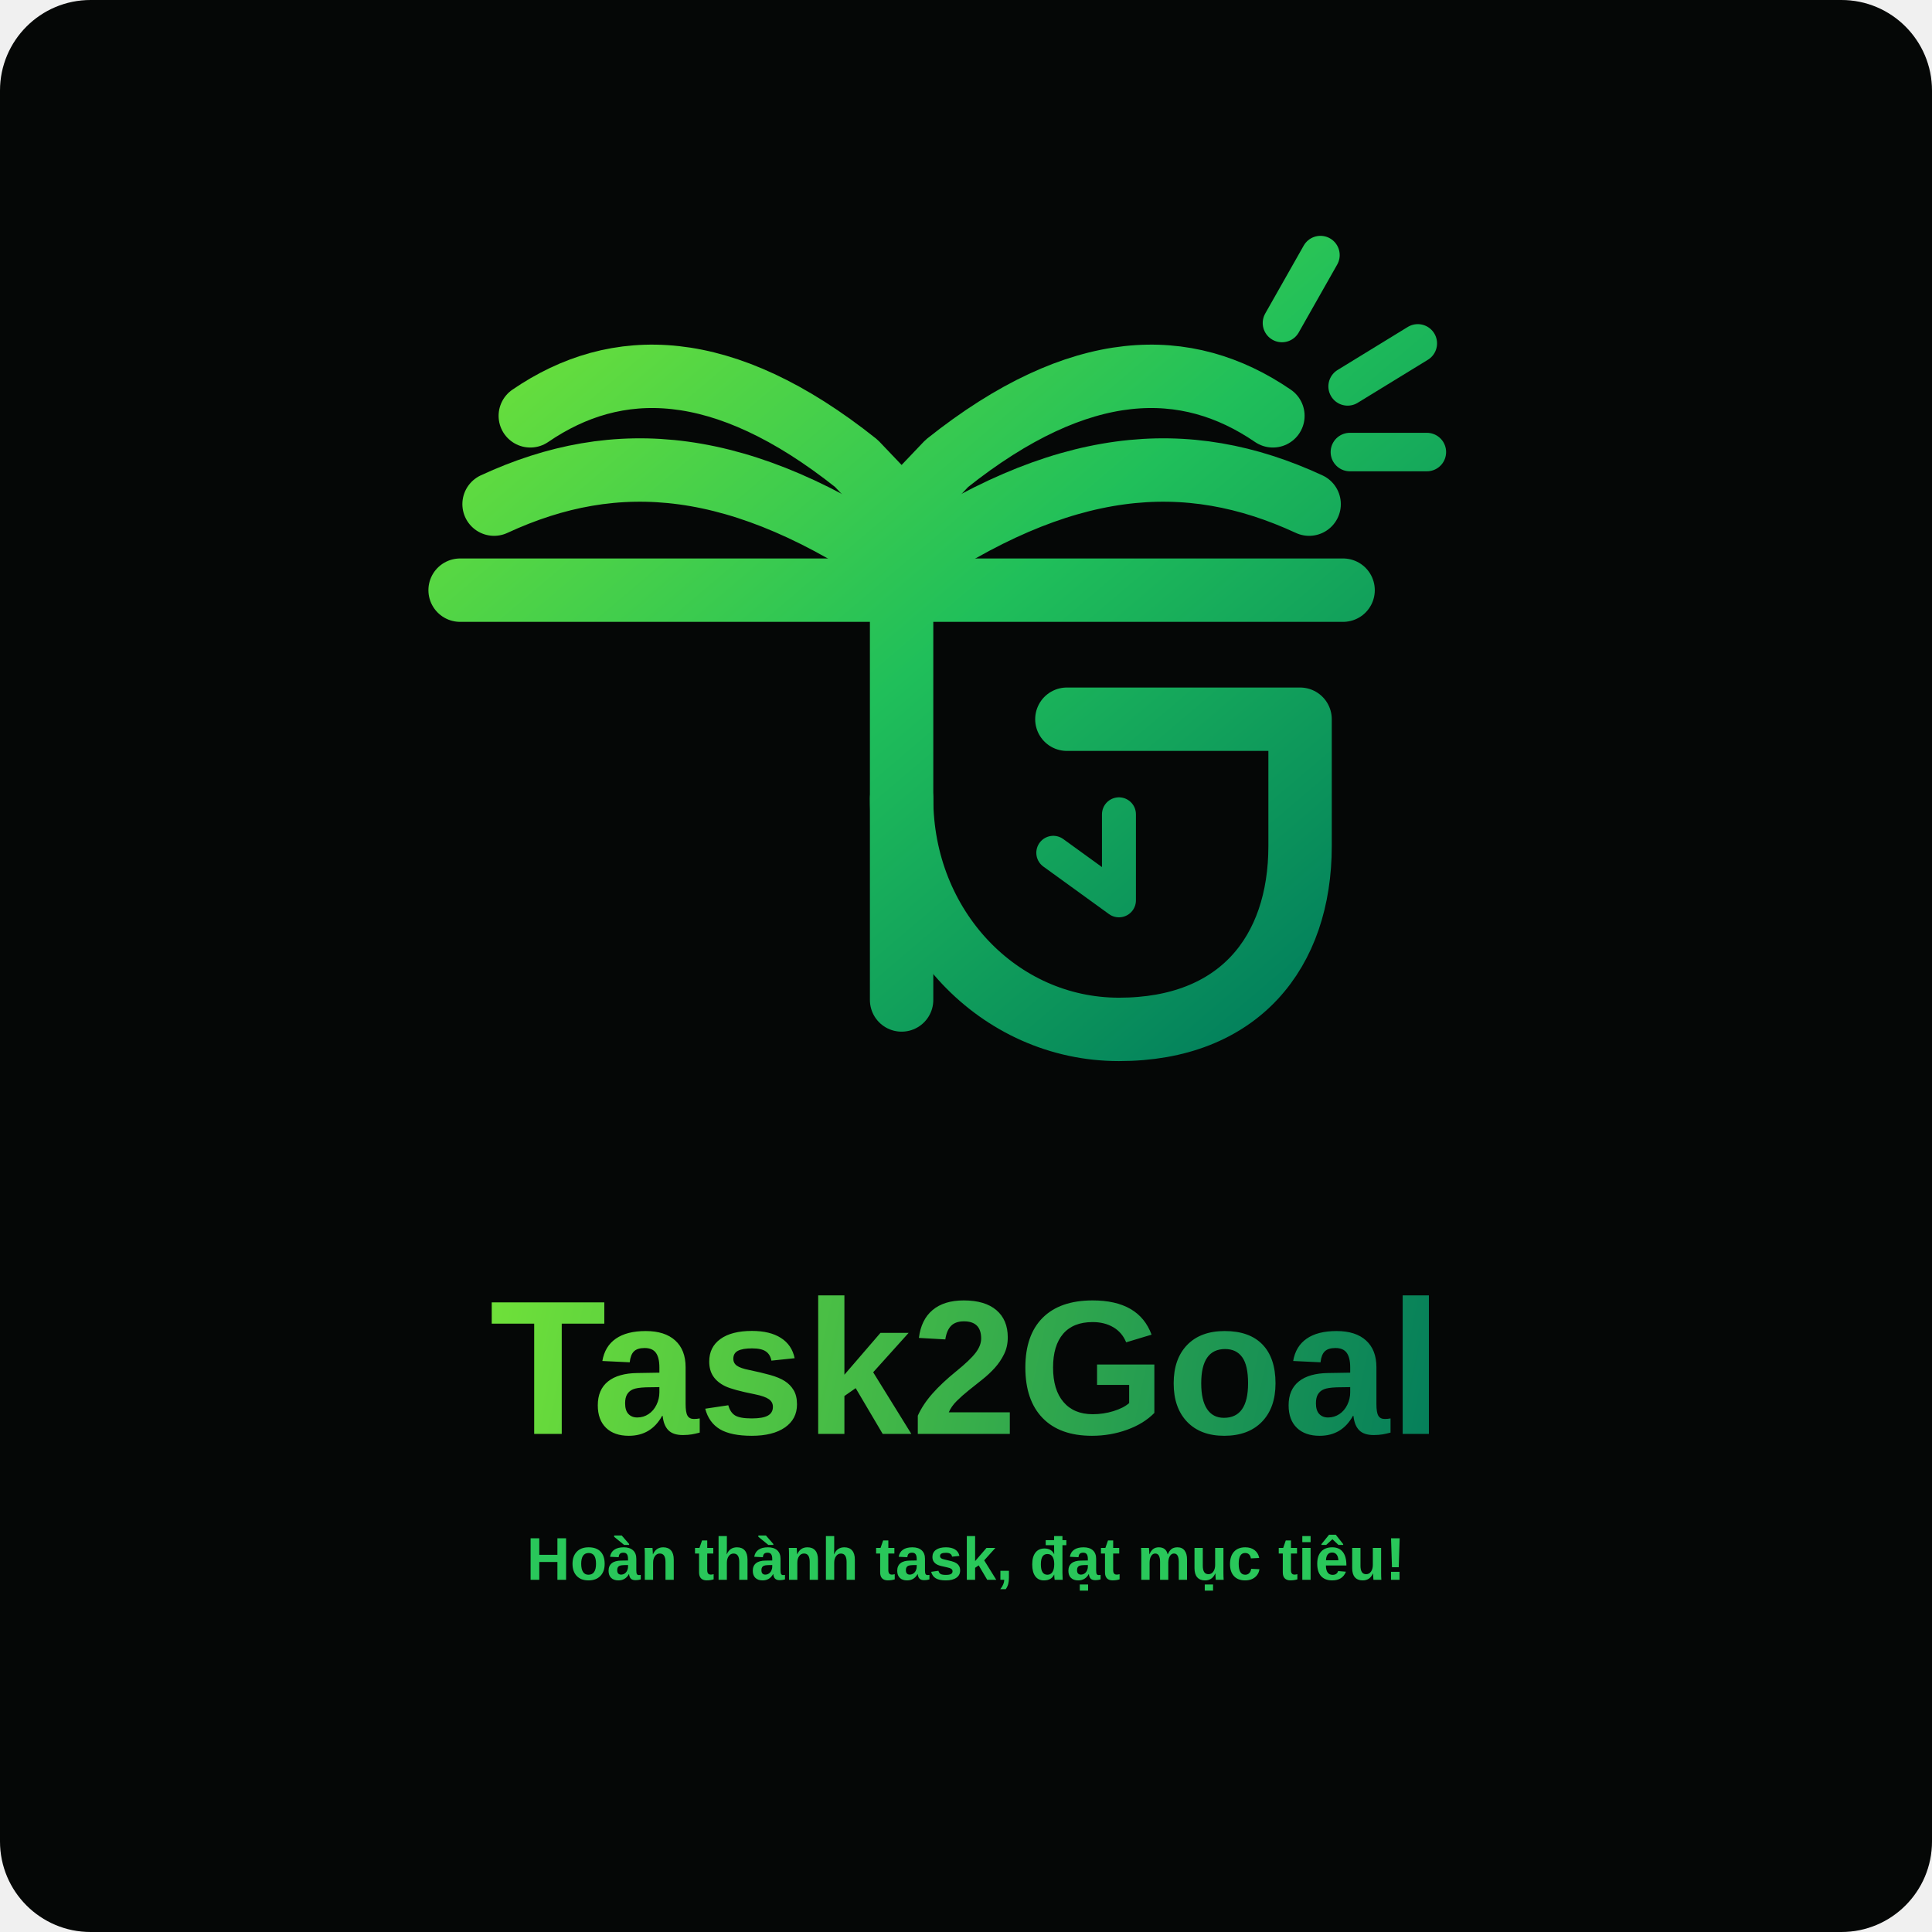
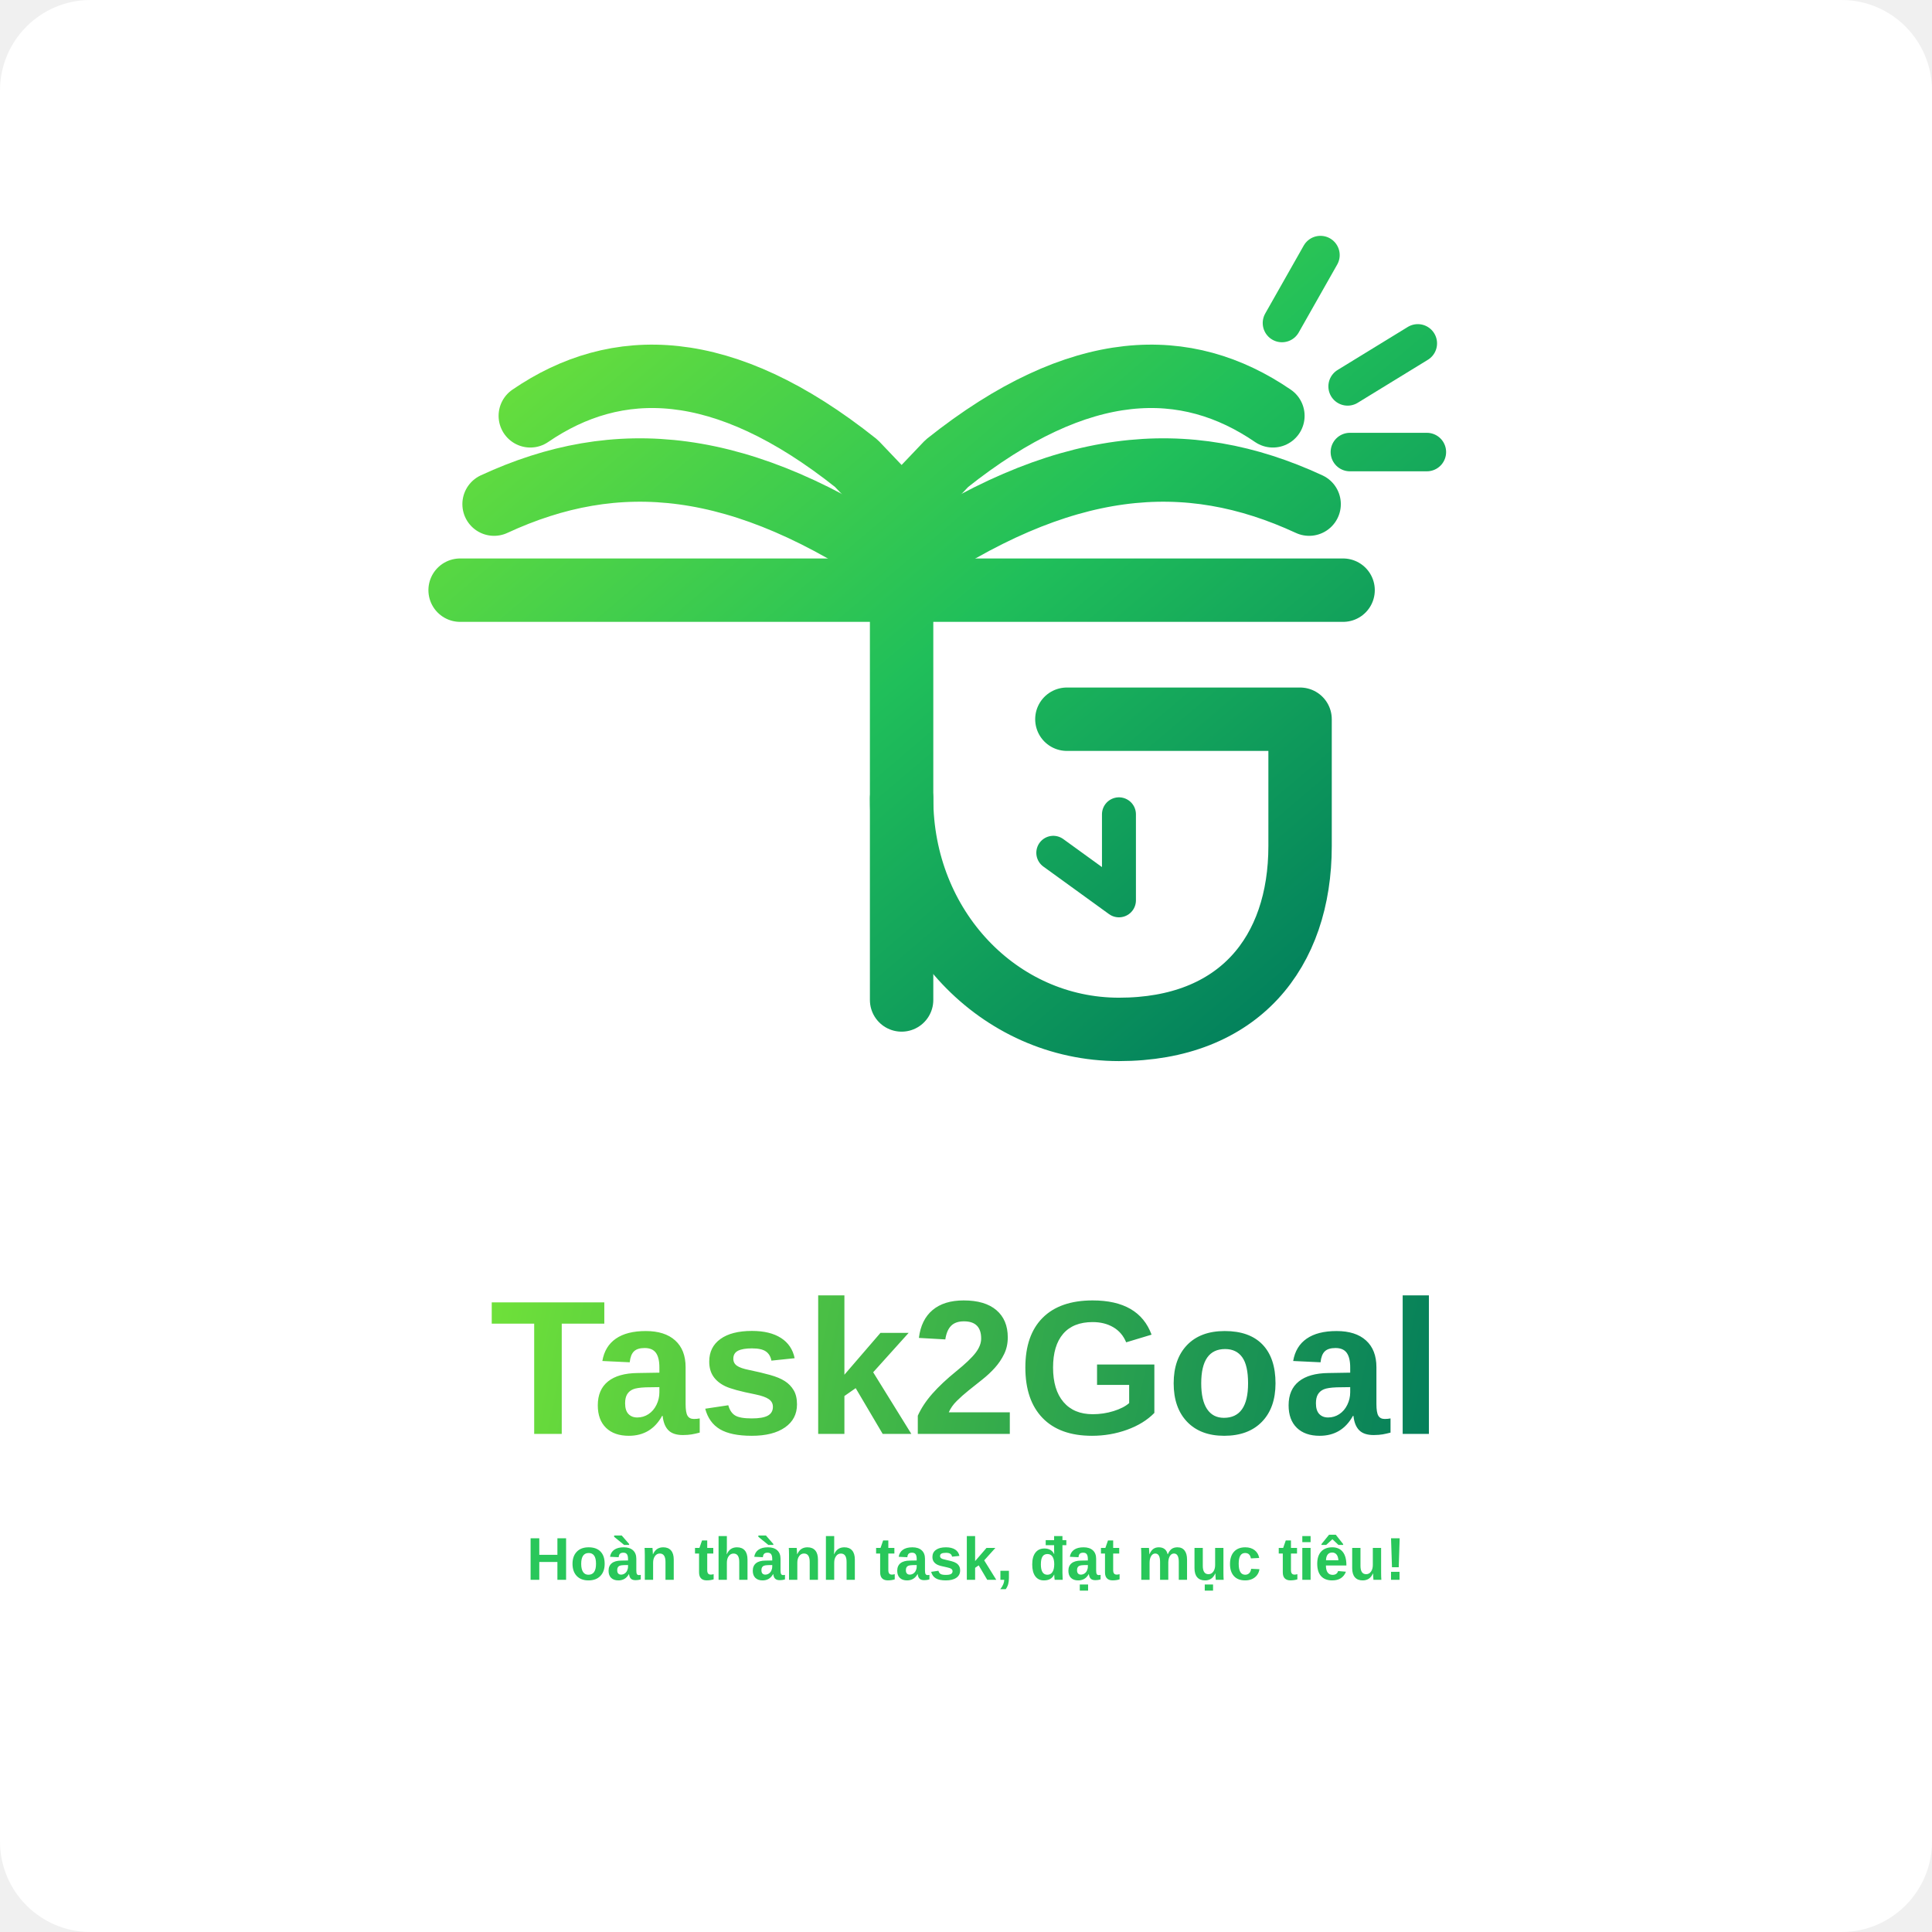
<svg xmlns="http://www.w3.org/2000/svg" width="768" height="768" viewBox="0 0 768 768" fill="none">
-   <rect width="768" height="768" rx="36" fill="#050706" />
+   <rect width="768" height="768" rx="36" fill="#ffffff" />
  <g transform="translate(128 42) scale(0.9)">
    <defs>
      <linearGradient id="logo-green" x1="96" y1="72" x2="408" y2="440" gradientUnits="userSpaceOnUse">
        <stop stop-color="#70E239" />
        <stop offset="0.5" stop-color="#20BF5A" />
        <stop offset="1" stop-color="#007B5C" />
      </linearGradient>
    </defs>
    <path d="M92 137C130 111 177 111 236 158L256 179L276 158C335 111 382 111 420 137" stroke="url(#logo-green)" stroke-width="28" stroke-linecap="round" stroke-linejoin="round" />
    <path d="M76 176C130 151 185 155 256 204C327 155 382 151 436 176" stroke="url(#logo-green)" stroke-width="28" stroke-linecap="round" stroke-linejoin="round" />
    <path d="M61 214H451" stroke="url(#logo-green)" stroke-width="28" stroke-linecap="round" />
    <path d="M256 214V395" stroke="url(#logo-green)" stroke-width="28" stroke-linecap="round" />
    <path d="M256 306C256 363 299 408 352 408C405 408 432 374 432 327V271H329" stroke="url(#logo-green)" stroke-width="28" stroke-linecap="round" stroke-linejoin="round" />
    <path d="M352 313V351L323 330" stroke="url(#logo-green)" stroke-width="15" stroke-linecap="round" stroke-linejoin="round" />
    <path d="M424 96L441 66M453 124L484 105M454 153H488" stroke="url(#logo-green)" stroke-width="17" stroke-linecap="round" />
  </g>
  <text x="384" y="570" text-anchor="middle" fill="url(#logo-text)" font-family="Arial, sans-serif" font-size="76" font-weight="900">Task2Goal</text>
  <text x="384" y="628" text-anchor="middle" fill="#29C75A" font-family="Arial, sans-serif" font-size="24" font-weight="700">Hoàn thành task, đạt mục tiêu!</text>
  <defs>
    <linearGradient id="logo-text" x1="190" y1="520" x2="580" y2="600" gradientUnits="userSpaceOnUse">
      <stop stop-color="#70E239" />
      <stop offset="1" stop-color="#007B5C" />
    </linearGradient>
  </defs>
</svg>
